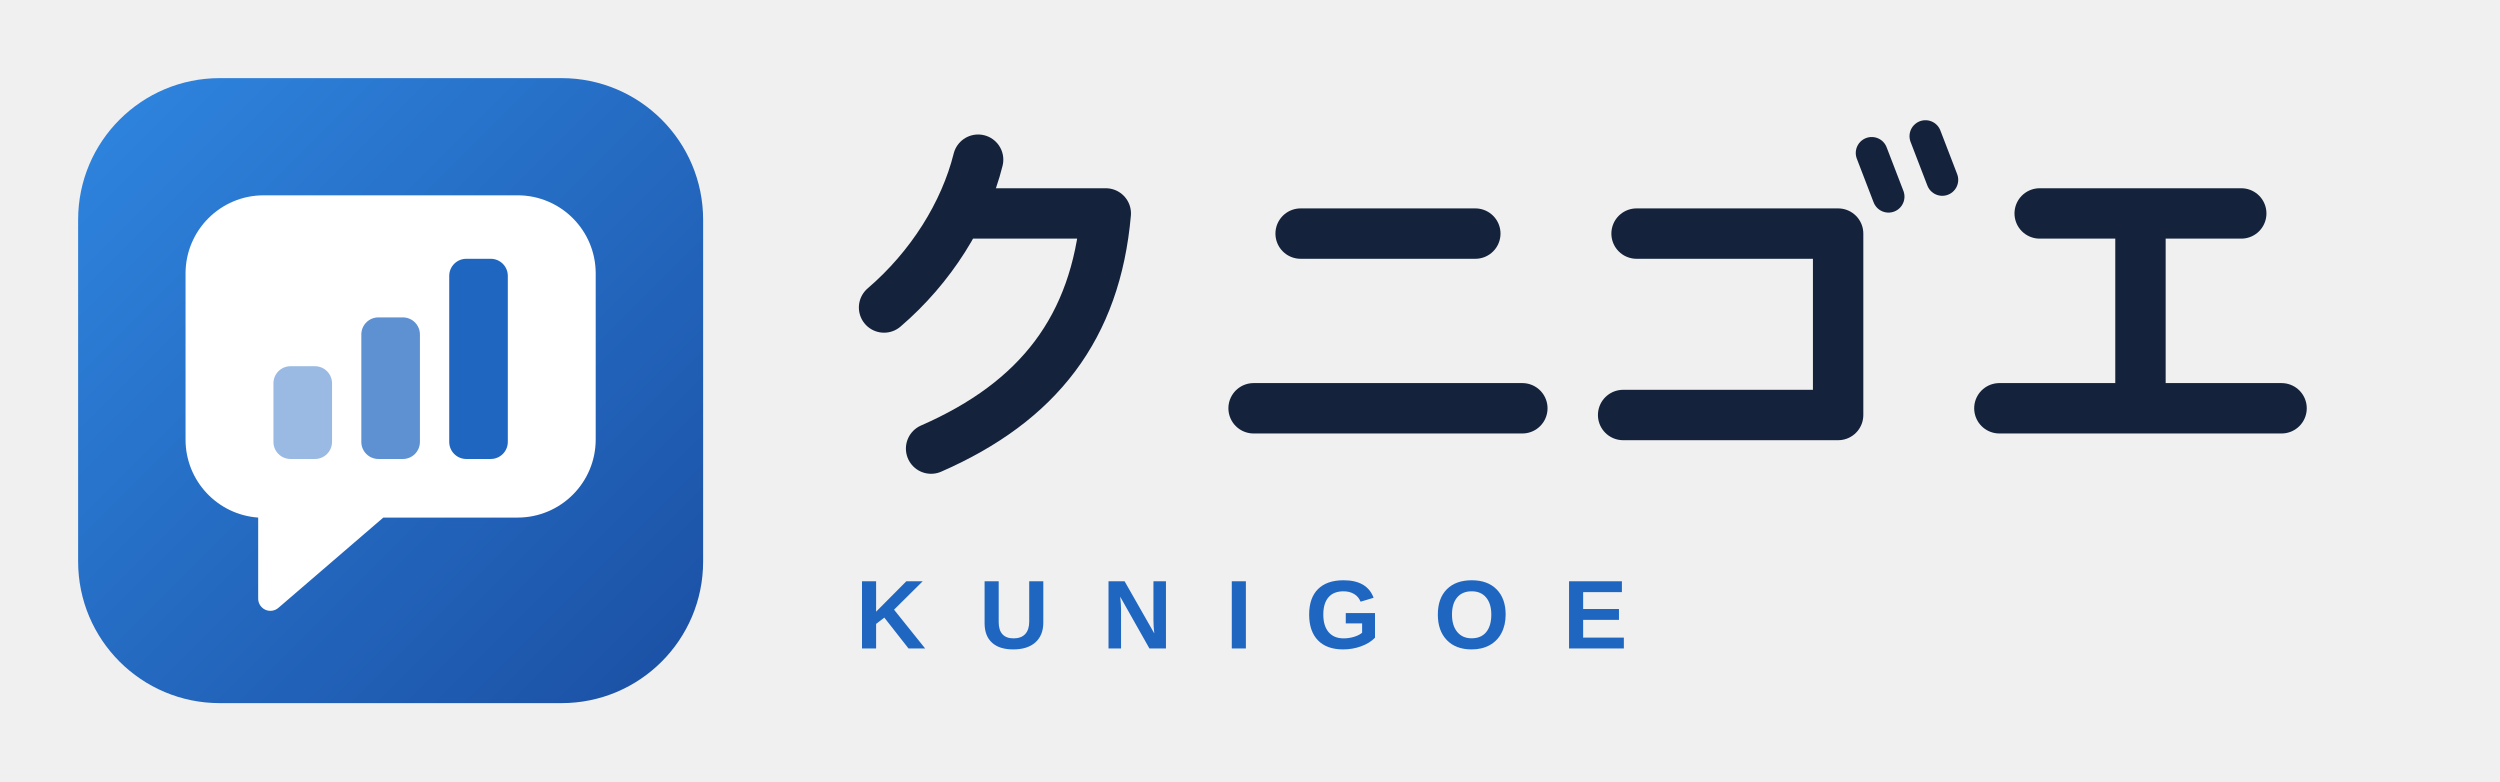
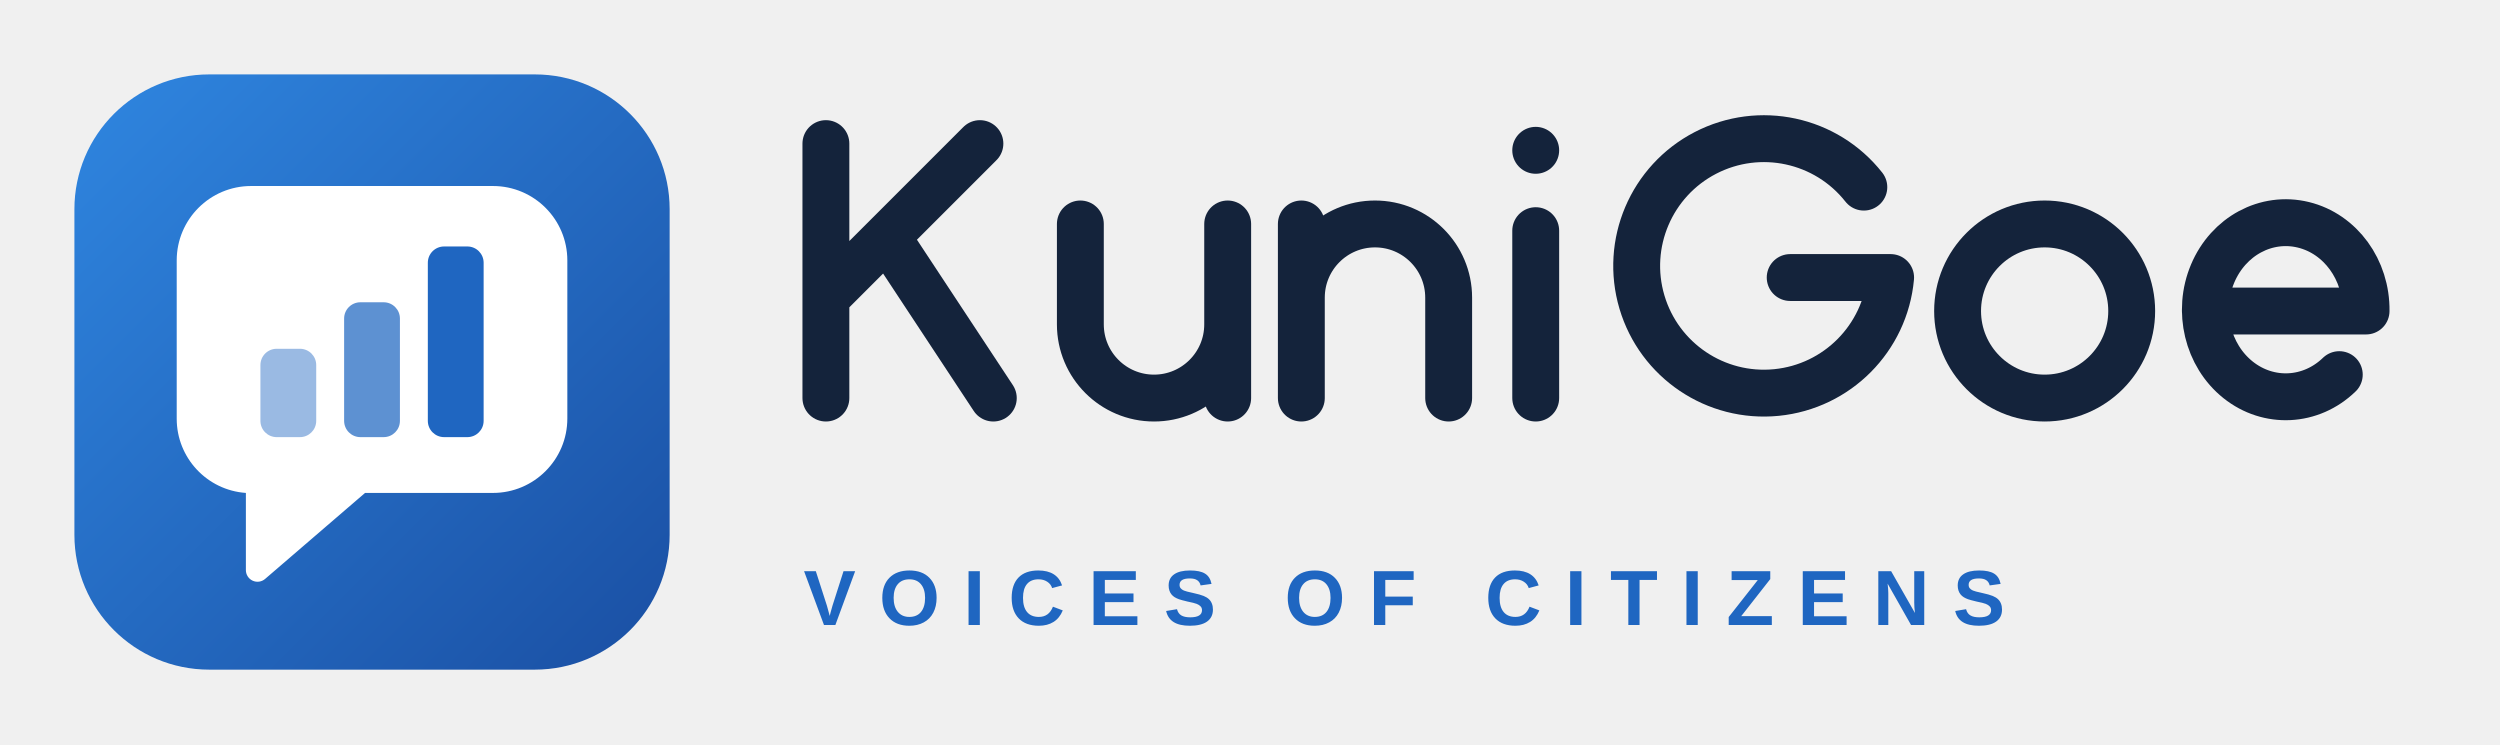
- <svg xmlns="http://www.w3.org/2000/svg" viewBox="0 0 640 200" role="img" aria-label="クニゴエ KUNIGOE">
+ <svg xmlns="http://www.w3.org/2000/svg" viewBox="0 0 672 200" role="img" aria-label="KuniGoe - Voices of Citizens">
  <svg x="20" y="20" width="160" height="160" viewBox="0 0 512 512">
    <defs>
      <linearGradient id="bgl" x1="0" y1="0" x2="1" y2="1">
        <stop offset="0" stop-color="#2f86e0" />
        <stop offset="1" stop-color="#1a4fa3" />
      </linearGradient>
    </defs>
    <rect width="512" height="512" rx="116" fill="url(#bgl)" />
    <path fill="#fff" d="M152 96h208a64 64 0 0 1 64 64v136a64 64 0 0 1-64 64H250l-86 74a10 10 0 0 1-16.500-7.600V360a64 64 0 0 1-59.500-63.800V160a64 64 0 0 1 64-64z" />
    <rect x="160" y="236" width="48" height="76" rx="14" fill="#1f66c1" opacity=".45" />
    <rect x="232" y="196" width="48" height="116" rx="14" fill="#1f66c1" opacity=".72" />
    <rect x="304" y="148" width="48" height="164" rx="14" fill="#1f66c1" />
  </svg>
-   <g transform="translate(216 34) scale(.86)" fill="none" stroke="#14233b" stroke-width="15" stroke-linecap="round" stroke-linejoin="round">
-     <path d="M40 8C36 24 26 40 12 52 M34 24H78C75 58 58 80 26 94" transform="translate(0 0)" />
-     <path d="M24 30H76 M10 82H90" transform="translate(112 0)" />
-     <path d="M12 30H72V84H8" transform="translate(224 0)" />
-     <path d="M20 24H80 M50 24V82 M8 82H92" transform="translate(336 0)" />
-     <path d="M306 6L311 19 M322 1L327 14" stroke-width="9.500" />
+   <g transform="translate(222 26) scale(.9)" fill="none" stroke="#14233b" stroke-width="14" stroke-linecap="round" stroke-linejoin="round">
+     <path d="M0 14V90 M46 14L2 58 M19 43L50 90" transform="translate(0 0)" />
+     <path d="M0 38V68a22 22 0 0 0 44 0V38 M44 62V90" transform="translate(76 0)" />
+     <path d="M0 38V90 M0 60a22 22 0 0 1 44 0V90" transform="translate(142 0)" />
+     <path d="M0 40V90 M0 16v.01" transform="translate(212 0)" />
+     <path d="M68 27A38 38 0 1 0 76 54H46" transform="translate(242 0)" />
+     <path d="M0 64a26 26 0 1 0 52 0a26 26 0 1 0-52 0" transform="translate(338 0)" />
+     <path d="M2 64H50A24 26 0 1 0 42 83" transform="translate(410 0)" />
  </g>
-   <text x="219" y="166" font-family="Arial, 'Liberation Sans', Helvetica, sans-serif" font-size="25" font-weight="700" letter-spacing="13.5" fill="#1f66c1">KUNIGOE</text>
+   <text x="216" y="168" font-family="Arial, 'Liberation Sans', Helvetica, sans-serif" font-size="21" font-weight="700" letter-spacing="6.300" fill="#1f66c1">VOICES OF CITIZENS</text>
</svg>
